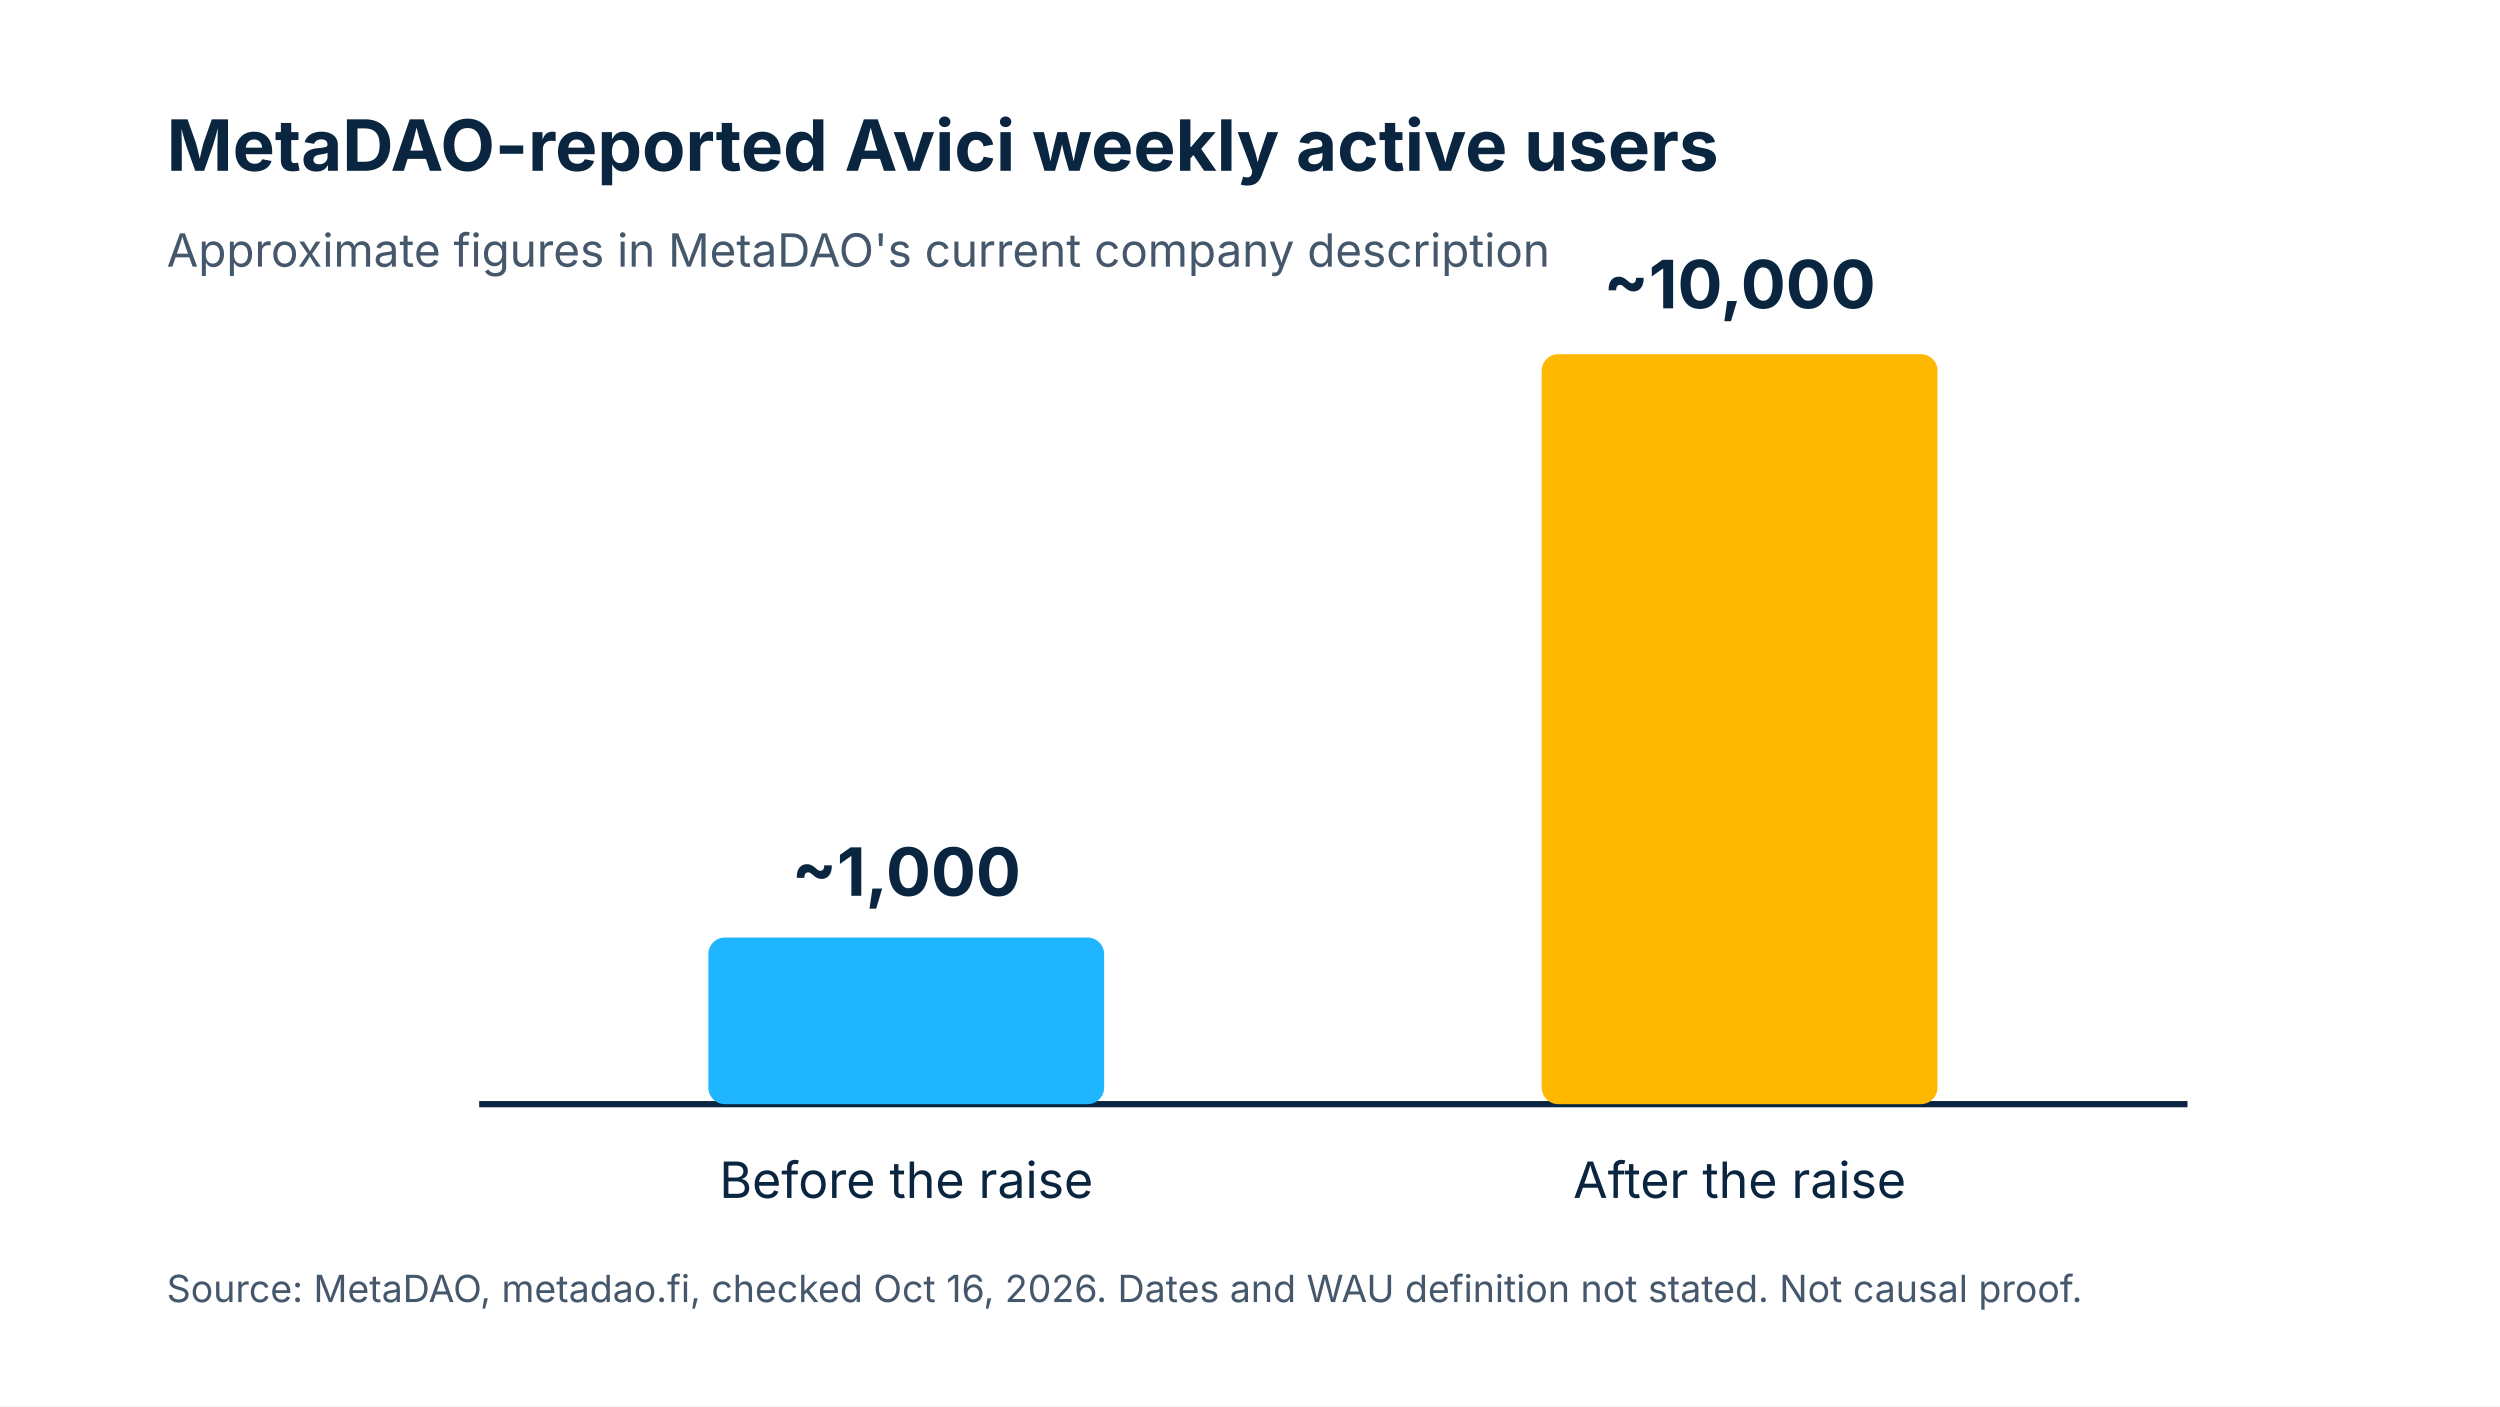
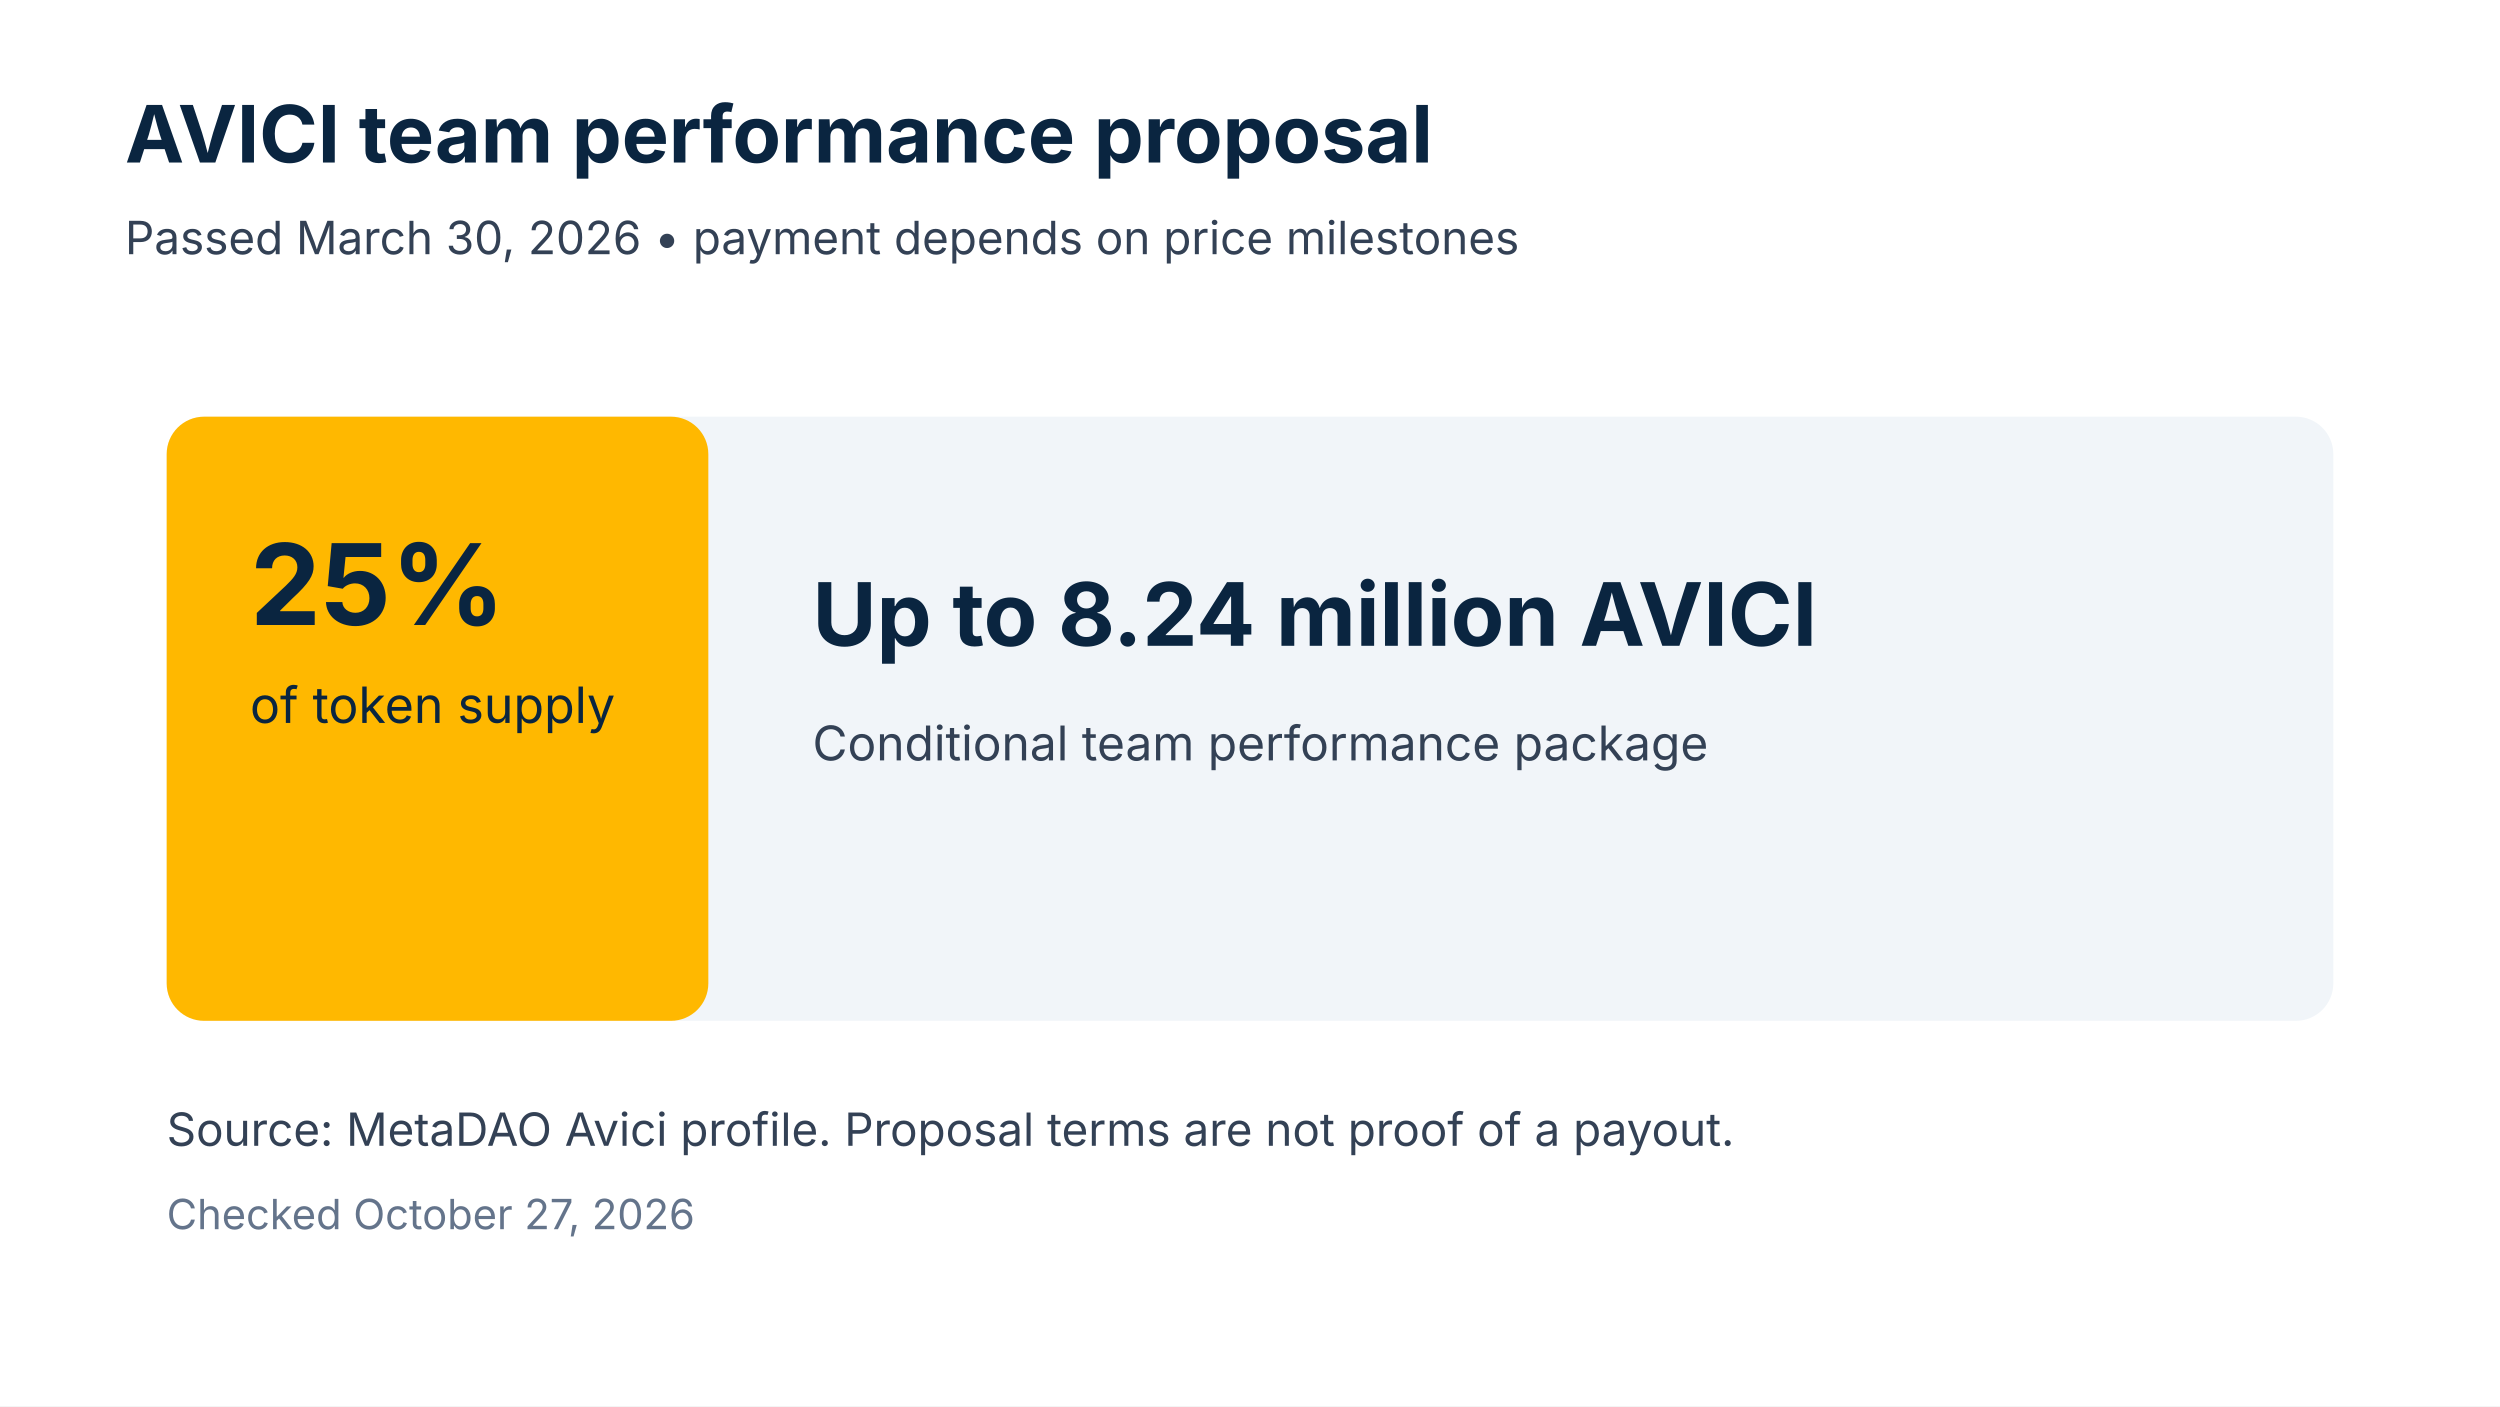
- <svg xmlns="http://www.w3.org/2000/svg" width="1200" height="675" viewBox="0 0 1200 675" role="img" aria-labelledby="title desc">
+ <svg xmlns="http://www.w3.org/2000/svg" width="1200" height="675" viewBox="0 0 1200 675">
  <rect width="1200" height="675" fill="#fff" />
-   <text x="80" y="82" font-family="Inter,Arial,sans-serif" font-size="34" font-weight="700" fill="#0A2540">MetaDAO-reported Avici weekly active users</text>
-   <text x="80" y="128" font-family="Inter,Arial,sans-serif" font-size="22" fill="#45576b">Approximate figures in MetaDAO's current company description</text>
-   <line x1="230" y1="530" x2="1050" y2="530" stroke="#0A2540" stroke-width="3" />
-   <rect x="340" y="450" width="190" height="80" rx="8" fill="#1FB6FF" />
-   <rect x="740" y="170" width="190" height="360" rx="8" fill="#FFB800" />
-   <text x="435" y="430" text-anchor="middle" font-family="Inter,Arial,sans-serif" font-size="32" font-weight="700" fill="#0A2540">~1,000</text>
-   <text x="835" y="148" text-anchor="middle" font-family="Inter,Arial,sans-serif" font-size="32" font-weight="700" fill="#0A2540">~10,000</text>
-   <text x="435" y="575" text-anchor="middle" font-family="Inter,Arial,sans-serif" font-size="24" fill="#0A2540">Before the raise</text>
-   <text x="835" y="575" text-anchor="middle" font-family="Inter,Arial,sans-serif" font-size="24" fill="#0A2540">After the raise</text>
-   <text x="80" y="625" font-family="Inter,Arial,sans-serif" font-size="18" fill="#45576b">Source: MetaDAO, metadao.fi, checked Oct 16, 2026. Dates and WAU definition not stated. Not causal proof.</text>
+   <text x="60" y="78" font-family="Inter,Arial,sans-serif" font-size="38" font-weight="700" fill="#0A2540">AVICI team performance proposal</text>
+   <text x="60" y="122" font-family="Inter,Arial,sans-serif" font-size="22" fill="#334155">Passed March 30, 2026 • payment depends on price milestones</text>
+   <rect x="80" y="200" width="1040" height="290" rx="18" fill="#f1f5f9" />
+   <rect x="80" y="200" width="260" height="290" rx="18" fill="#FFB800" />
+   <text x="120" y="300" font-family="Inter,Arial,sans-serif" font-size="54" font-weight="700" fill="#0A2540">25%</text>
+   <text x="120" y="347" font-family="Inter,Arial,sans-serif" font-size="24" fill="#0A2540">of token supply</text>
+   <text x="390" y="310" font-family="Inter,Arial,sans-serif" font-size="42" font-weight="700" fill="#0A2540">Up to 8.24 million AVICI</text>
+   <text x="390" y="365" font-family="Inter,Arial,sans-serif" font-size="23" fill="#334155">Conditional team performance package</text>
+   <text x="80" y="550" font-family="Inter,Arial,sans-serif" font-size="22" fill="#334155">Source: MetaDAO Avici profile. Proposal terms are not proof of a payout.</text>
+   <text x="80" y="590" font-family="Inter,Arial,sans-serif" font-size="20" fill="#64748b">Checked October 27, 2026</text>
</svg>
